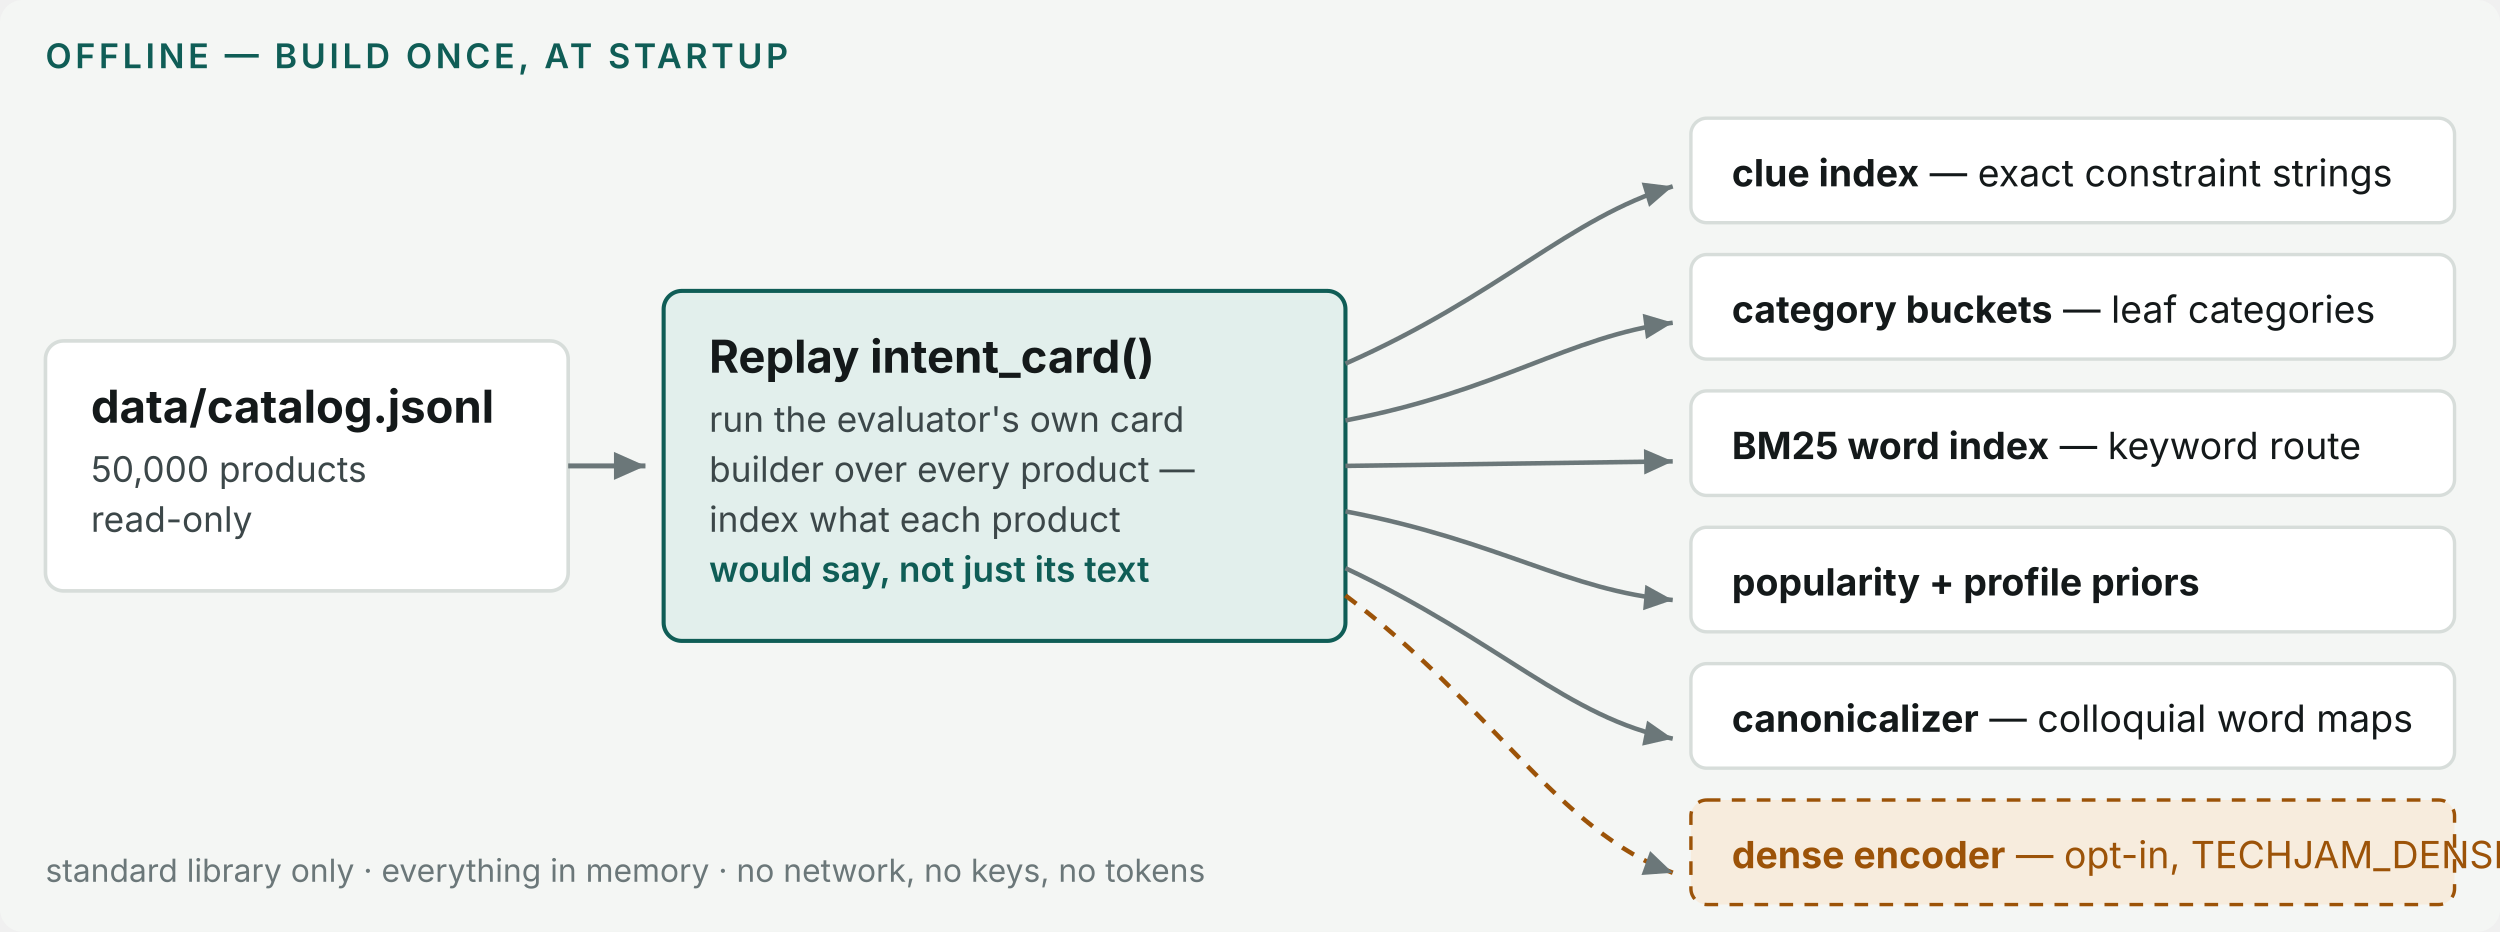
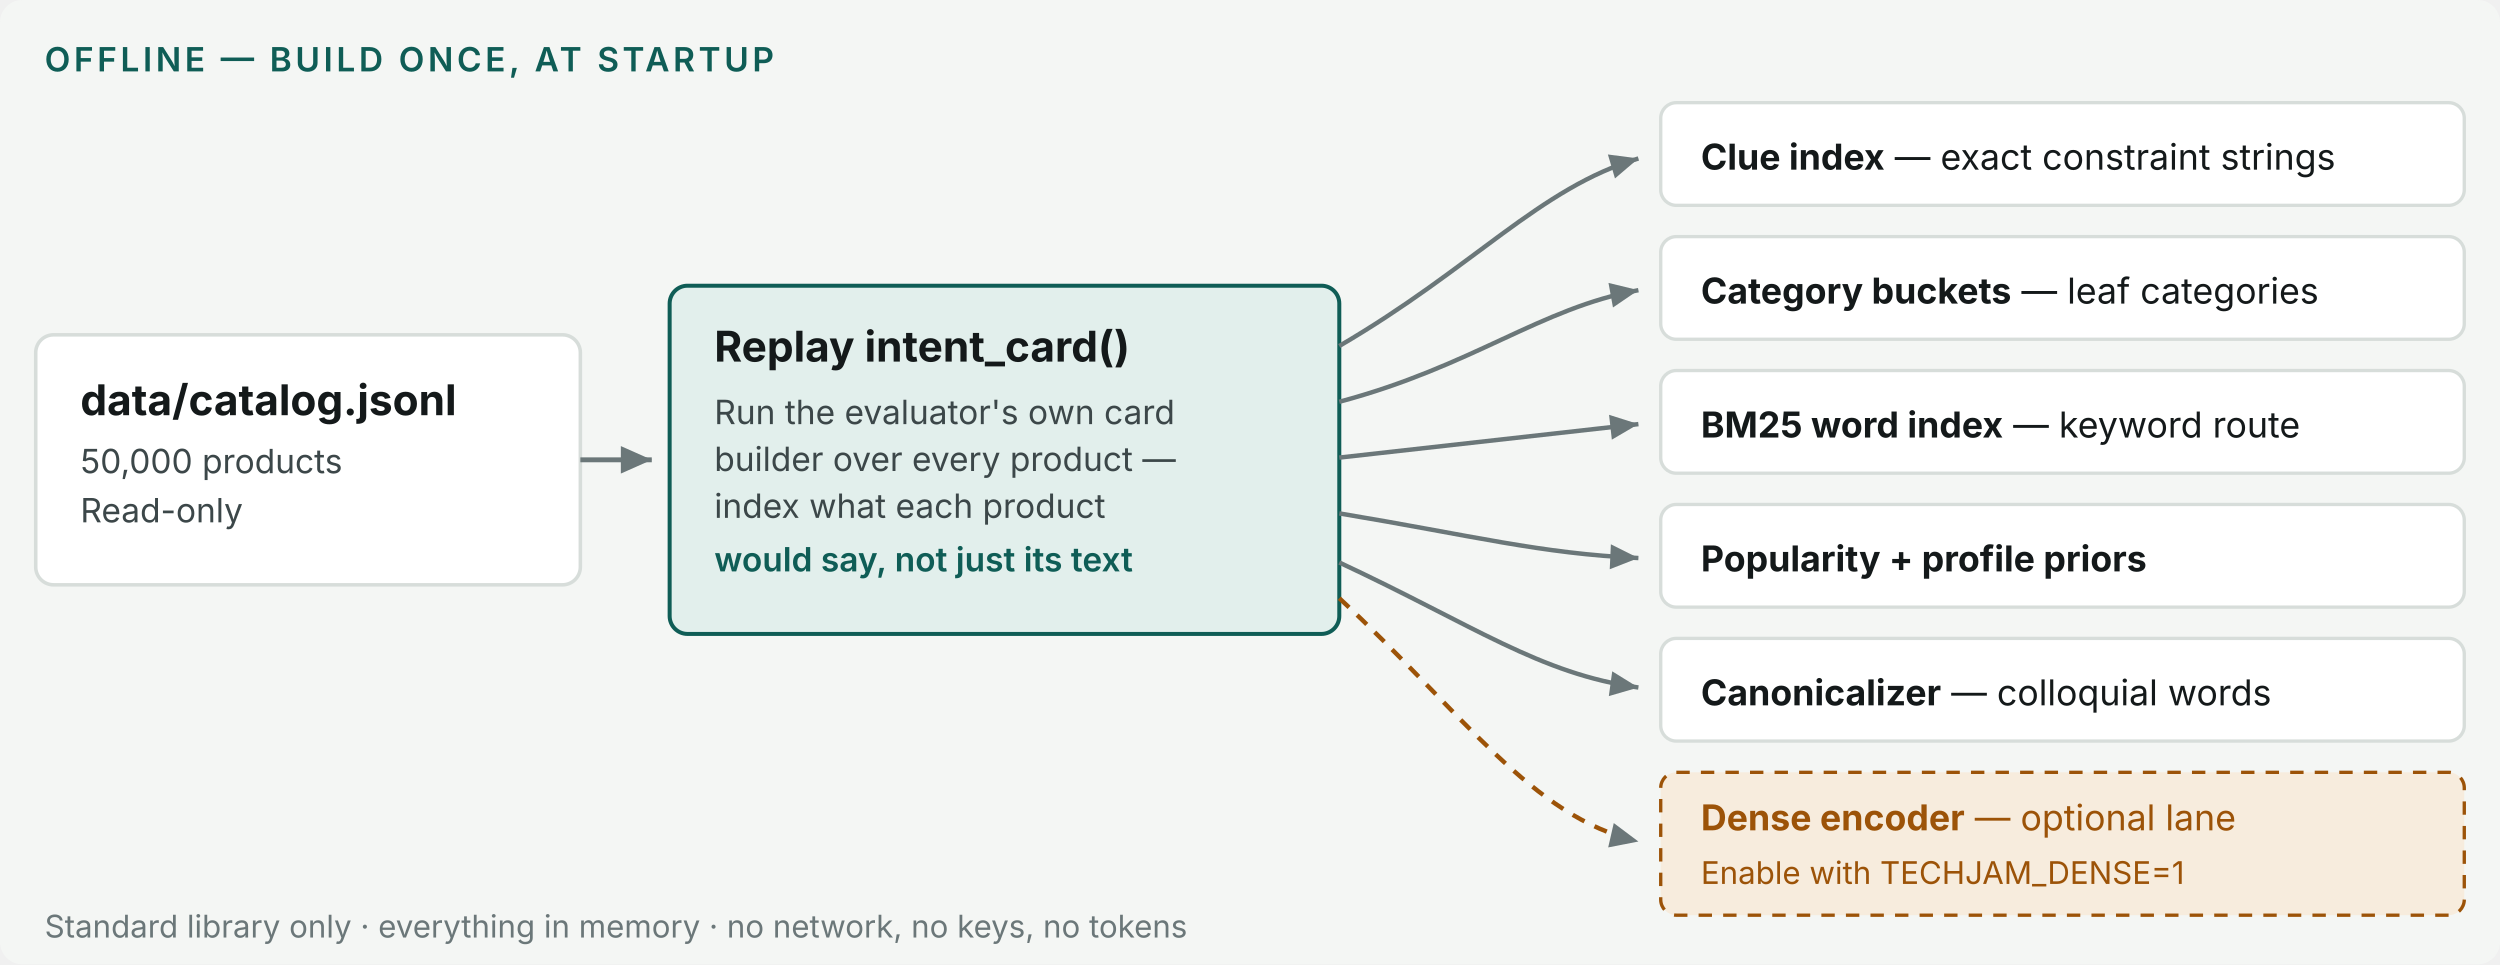
- <svg xmlns="http://www.w3.org/2000/svg" viewBox="0 0 1100 410" font-family="-apple-system,'Segoe UI',system-ui,sans-serif" role="img" aria-label="Offline build: the catalog feeds an intent_card replay, which builds five in-memory indexes plus an optional dense encoder">
+ <svg xmlns="http://www.w3.org/2000/svg" viewBox="0 0 1120 432" font-family="-apple-system,'Segoe UI',system-ui,sans-serif" role="img" aria-label="Offline build: the catalog feeds an intent_card replay, which builds five in-memory indexes plus an optional dense encoder">
  <defs>
    <marker id="a" viewBox="0 0 10 10" refX="9" refY="5" markerWidth="7" markerHeight="7" orient="auto">
      <path d="M0,1 L9,5 L0,9 z" fill="#6B7779" />
    </marker>
  </defs>
-   <rect x="0" y="0" width="1100" height="410" rx="10" fill="#F4F6F4" />
-   <text x="20" y="30" font-size="15" font-weight="600" letter-spacing="1.6" fill="#0F5D56">OFFLINE — BUILD ONCE, AT STARTUP</text>
-   <rect x="20" y="150" width="230" height="110" rx="8" fill="#FFFFFF" stroke="#D7DDDA" stroke-width="1.6" />
-   <text x="40" y="186" font-size="20" font-weight="700" fill="#14191A">data/catalog.jsonl</text>
-   <text x="40" y="212" font-size="15.5" fill="#3C4749">50,000 products</text>
-   <text x="40" y="234" font-size="15.5" fill="#3C4749">read-only</text>
-   <line x1="250" y1="205" x2="284" y2="205" stroke="#6B7779" stroke-width="2.2" marker-end="url(#a)" />
-   <rect x="292" y="128" width="300" height="154" rx="8" fill="#E2EFEC" stroke="#0F5D56" stroke-width="1.8" />
-   <text x="312" y="164" font-size="20" font-weight="700" fill="#14191A">Replay intent_card()</text>
-   <text x="312" y="190" font-size="15.5" fill="#3C4749">run the evaluator's own card</text>
-   <text x="312" y="212" font-size="15.5" fill="#3C4749">builder over every product —</text>
-   <text x="312" y="234" font-size="15.5" fill="#3C4749">index what each product</text>
-   <text x="312" y="256" font-size="15.5" font-weight="600" fill="#0F5D56">would say, not just its text</text>
+   <rect x="0" y="0" width="1120" height="432" rx="10" fill="#F4F6F4" />
+   <text x="20" y="32" font-size="15" font-weight="600" letter-spacing="1.6" fill="#0F5D56">OFFLINE — BUILD ONCE, AT STARTUP</text>
+   <rect x="16" y="150" width="244" height="112" rx="8" fill="#FFFFFF" stroke="#D7DDDA" stroke-width="1.6" />
+   <text x="36" y="186" font-size="19" font-weight="700" fill="#14191A">data/catalog.jsonl</text>
+   <text x="36" y="212" font-size="15" fill="#3C4749">50,000 products</text>
+   <text x="36" y="234" font-size="15" fill="#3C4749">Read-only</text>
+   <line x1="260" y1="206" x2="292" y2="206" stroke="#6B7779" stroke-width="2.2" marker-end="url(#a)" />
+   <rect x="300" y="128" width="300" height="156" rx="8" fill="#E2EFEC" stroke="#0F5D56" stroke-width="1.8" />
+   <text x="320" y="162" font-size="19" font-weight="700" fill="#14191A">Replay intent_card()</text>
+   <text x="320" y="190" font-size="15" fill="#3C4749">Run the evaluator's own card</text>
+   <text x="320" y="211" font-size="15" fill="#3C4749">builder over every product —</text>
+   <text x="320" y="232" font-size="15" fill="#3C4749">index what each product</text>
+   <text x="320" y="256" font-size="15" font-weight="600" fill="#0F5D56">would say, not just its text</text>
  <g stroke="#6B7779" stroke-width="2" fill="none" marker-end="url(#a)">
-     <path d="M 592 160 C 660 130, 690 96, 736 82" />
-     <path d="M 592 185 C 660 172, 690 148, 736 142" />
-     <path d="M 592 205 L 736 203" />
-     <path d="M 592 225 C 660 238, 690 260, 736 264" />
-     <path d="M 592 250 C 660 282, 690 316, 736 325" />
+     <path d="M 600 155 C 660 120, 690 84, 734 71" />
+     <path d="M 600 180 C 660 164, 690 138, 734 130" />
+     <path d="M 600 205 L 734 190" />
+     <path d="M 600 230 C 660 240, 690 248, 734 250" />
+     <path d="M 600 252 C 660 280, 690 302, 734 308" />
  </g>
-   <path d="M 592 262 C 656 310, 686 366, 736 384" stroke="#9C5308" stroke-width="2" fill="none" stroke-dasharray="6,5" marker-end="url(#a)" />
-   <g font-size="16.5" fill="#14191A">
-     <rect x="744" y="52" width="336" height="46" rx="7" fill="#FFFFFF" stroke="#D7DDDA" stroke-width="1.5" />
-     <text x="762" y="82">
-       <tspan font-weight="700">clue index</tspan> — exact constraint strings</text>
-     <rect x="744" y="112" width="336" height="46" rx="7" fill="#FFFFFF" stroke="#D7DDDA" stroke-width="1.5" />
-     <text x="762" y="142">
-       <tspan font-weight="700">category buckets</tspan> — leaf categories</text>
-     <rect x="744" y="172" width="336" height="46" rx="7" fill="#FFFFFF" stroke="#D7DDDA" stroke-width="1.5" />
-     <text x="762" y="202">
+   <path d="M 600 268 C 656 320, 686 366, 734 377" stroke="#9C5308" stroke-width="2" fill="none" stroke-dasharray="6,5" marker-end="url(#a)" />
+   <g font-size="16" fill="#14191A">
+     <rect x="744" y="46" width="360" height="46" rx="7" fill="#FFFFFF" stroke="#D7DDDA" stroke-width="1.5" />
+     <text x="762" y="76">
+       <tspan font-weight="700">Clue index</tspan> — exact constraint strings</text>
+     <rect x="744" y="106" width="360" height="46" rx="7" fill="#FFFFFF" stroke="#D7DDDA" stroke-width="1.5" />
+     <text x="762" y="136">
+       <tspan font-weight="700">Category buckets</tspan> — leaf categories</text>
+     <rect x="744" y="166" width="360" height="46" rx="7" fill="#FFFFFF" stroke="#D7DDDA" stroke-width="1.5" />
+     <text x="762" y="196">
      <tspan font-weight="700">BM25 word index</tspan> — keyword route</text>
-     <rect x="744" y="232" width="336" height="46" rx="7" fill="#FFFFFF" stroke="#D7DDDA" stroke-width="1.5" />
-     <text x="762" y="262">
-       <tspan font-weight="700">popularity + profile priors</tspan>
+     <rect x="744" y="226" width="360" height="46" rx="7" fill="#FFFFFF" stroke="#D7DDDA" stroke-width="1.5" />
+     <text x="762" y="256">
+       <tspan font-weight="700">Popularity + profile priors</tspan>
    </text>
-     <rect x="744" y="292" width="336" height="46" rx="7" fill="#FFFFFF" stroke="#D7DDDA" stroke-width="1.5" />
-     <text x="762" y="322">
-       <tspan font-weight="700">canonicalizer</tspan> — colloquial word maps</text>
-     <rect x="744" y="352" width="336" height="46" rx="7" fill="#F7ECDD" stroke="#9C5308" stroke-width="1.5" stroke-dasharray="6,5" />
-     <text x="762" y="382" fill="#9C5308">
-       <tspan font-weight="700">dense encoder</tspan> — opt-in, TECHJAM_DENSE=1</text>
+     <rect x="744" y="286" width="360" height="46" rx="7" fill="#FFFFFF" stroke="#D7DDDA" stroke-width="1.5" />
+     <text x="762" y="316">
+       <tspan font-weight="700">Canonicalizer</tspan> — colloquial words</text>
+     <rect x="744" y="346" width="360" height="64" rx="7" fill="#F7ECDD" stroke="#9C5308" stroke-width="1.5" stroke-dasharray="6,5" />
+     <text x="762" y="372" fill="#9C5308">
+       <tspan font-weight="700">Dense encoder</tspan> — optional lane</text>
+     <text x="762" y="396" font-size="14" fill="#9C5308">Enable with TECHJAM_DENSE=1</text>
  </g>
-   <text x="20" y="388" font-size="14" fill="#6B7779">standard library only · everything in memory · no network, no keys, no tokens</text>
+   <text x="20" y="420" font-size="14" fill="#6B7779">Standard library only · everything in memory · no network, no keys, no tokens</text>
</svg>
